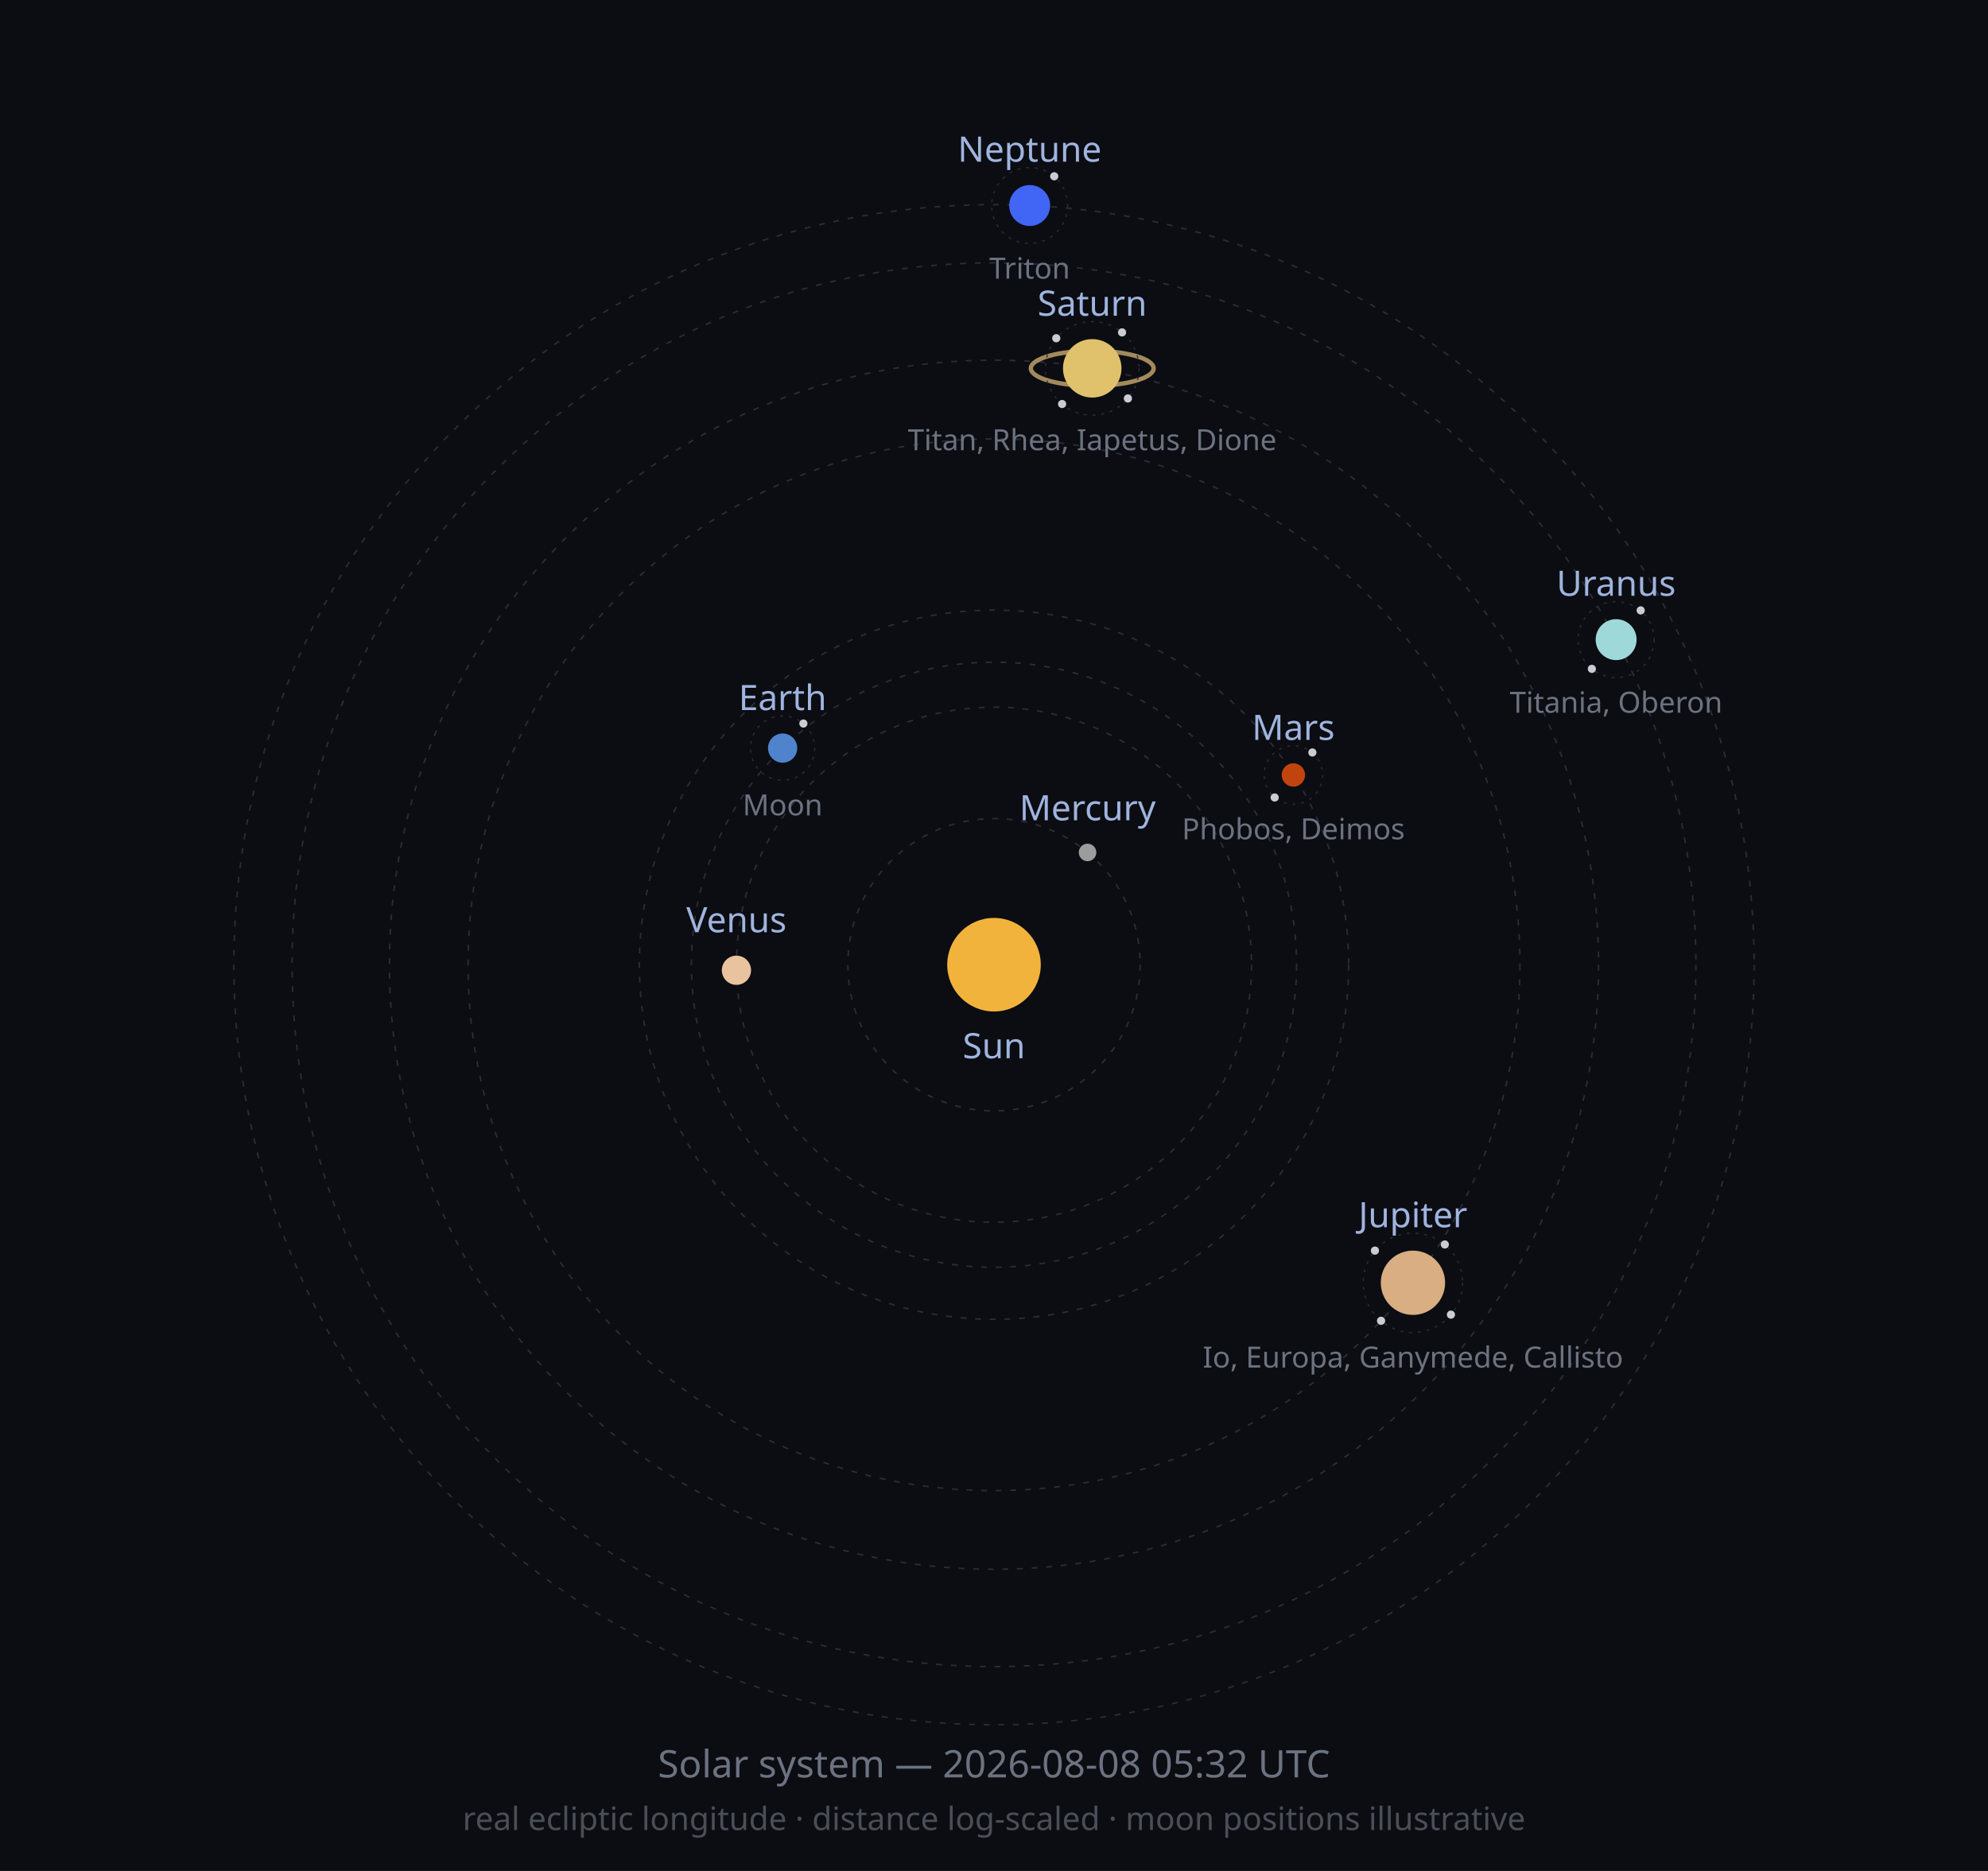
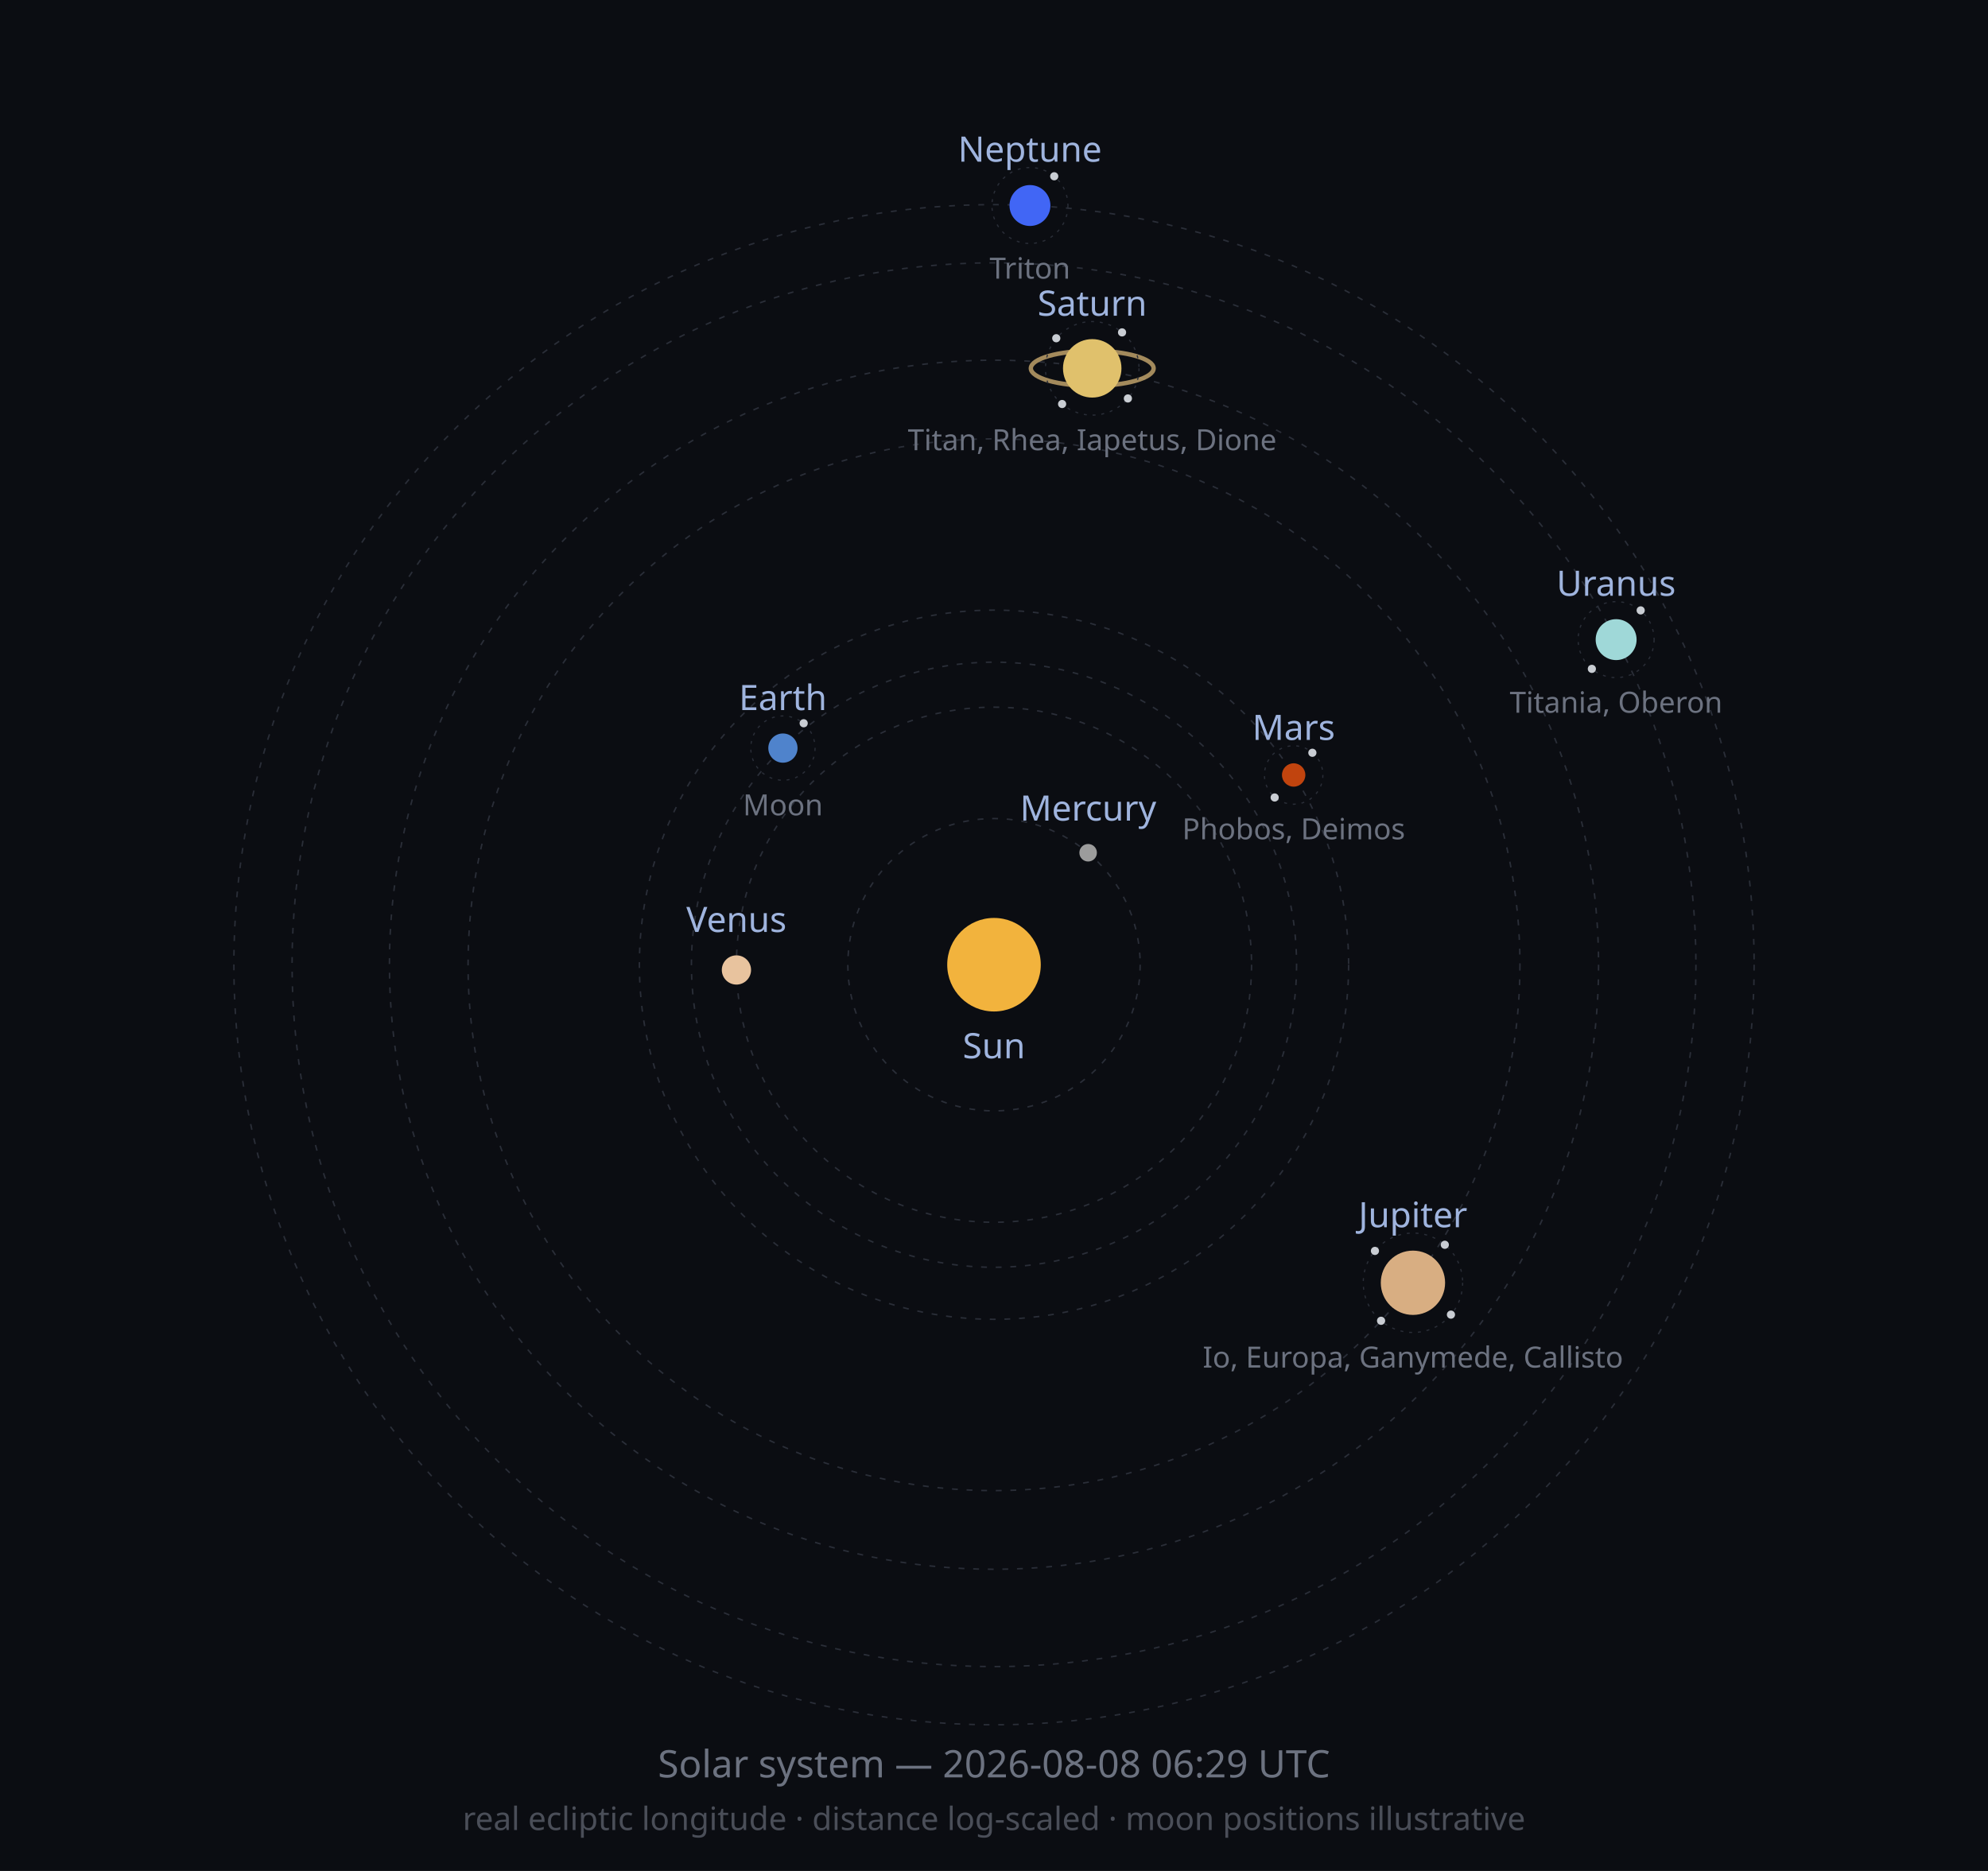
<svg xmlns="http://www.w3.org/2000/svg" width="680" height="640" viewBox="0 0 680 640" role="img">
  <defs>
    <marker id="arrow" viewBox="0 0 10 10" refX="8" refY="5" markerWidth="6" markerHeight="6" orient="auto-start-reverse">
      <path d="M2 1L8 5L2 9" fill="none" stroke="context-stroke" stroke-width="1.5" stroke-linecap="round" stroke-linejoin="round" />
    </marker>
  </defs>
  <style>
  .orbit { fill: none; stroke: #2A2E38; stroke-width: 0.5; stroke-dasharray: 2 3; }
  .moonorbit { fill: none; stroke: #2A2E38; stroke-width: 0.4; stroke-dasharray: 1 2; }
  .lbl { font-family: sans-serif; font-size: 12px; fill: #9FB4DE; }
  .moonlbl { font-family: sans-serif; font-size: 10px; fill: #6C7280; }
</style>
  <rect width="680" height="640" fill="#0B0D12" />
  <circle class="orbit" cx="340" cy="330" r="50.0" />
  <circle class="orbit" cx="340" cy="330" r="88.1" />
  <circle class="orbit" cx="340" cy="330" r="103.5" />
  <circle class="orbit" cx="340" cy="330" r="121.3" />
  <circle class="orbit" cx="340" cy="330" r="179.9" />
  <circle class="orbit" cx="340" cy="330" r="206.8" />
  <circle class="orbit" cx="340" cy="330" r="240.1" />
  <circle class="orbit" cx="340" cy="330" r="260.0" />
  <circle cx="340" cy="330" r="16" fill="#F2B33D" />
  <text class="lbl" x="340" y="362" text-anchor="middle">Sun</text>
-   <circle cx="372.0" cy="291.6" r="3" fill="#9C9C9C" />
-   <text class="lbl" x="372.0" y="280.6" text-anchor="middle">Mercury</text>
-   <circle cx="251.9" cy="331.9" r="5" fill="#E8C39E" />
-   <text class="lbl" x="251.9" y="318.9" text-anchor="middle">Venus</text>
-   <circle cx="267.7" cy="255.9" r="5" fill="#4F83CC" />
-   <circle class="moonorbit" cx="267.7" cy="255.9" r="11" />
-   <circle cx="274.8" cy="247.5" r="1.4" fill="#C9CDD3" />
-   <text class="moonlbl" x="267.7" y="278.9" text-anchor="middle">Moon</text>
-   <text class="lbl" x="267.7" y="242.9" text-anchor="middle">Earth</text>
-   <circle cx="442.4" cy="265.1" r="4" fill="#C1440E" />
-   <circle class="moonorbit" cx="442.4" cy="265.1" r="10" />
-   <circle cx="448.9" cy="257.4" r="1.4" fill="#C9CDD3" />
+   <circle cx="372.2" cy="291.7" r="3" fill="#9C9C9C" />
+   <text class="lbl" x="372.2" y="280.7" text-anchor="middle">Mercury</text>
+   <circle cx="251.9" cy="331.8" r="5" fill="#E8C39E" />
+   <text class="lbl" x="251.9" y="318.8" text-anchor="middle">Venus</text>
+   <circle cx="267.8" cy="255.9" r="5" fill="#4F83CC" />
+   <circle class="moonorbit" cx="267.8" cy="255.9" r="11" />
+   <circle cx="274.9" cy="247.4" r="1.4" fill="#C9CDD3" />
+   <text class="moonlbl" x="267.8" y="278.9" text-anchor="middle">Moon</text>
+   <text class="lbl" x="267.8" y="242.9" text-anchor="middle">Earth</text>
+   <circle cx="442.5" cy="265.1" r="4" fill="#C1440E" />
+   <circle class="moonorbit" cx="442.5" cy="265.1" r="10" />
+   <circle cx="448.9" cy="257.5" r="1.4" fill="#C9CDD3" />
  <circle cx="436.0" cy="272.8" r="1.4" fill="#C9CDD3" />
-   <text class="moonlbl" x="442.4" y="287.1" text-anchor="middle">Phobos, Deimos</text>
-   <text class="lbl" x="442.4" y="253.1" text-anchor="middle">Mars</text>
+   <text class="moonlbl" x="442.5" y="287.1" text-anchor="middle">Phobos, Deimos</text>
+   <text class="lbl" x="442.5" y="253.1" text-anchor="middle">Mars</text>
  <circle cx="483.3" cy="438.8" r="11" fill="#D8AE82" />
  <circle class="moonorbit" cx="483.3" cy="438.8" r="17" />
-   <circle cx="494.2" cy="425.7" r="1.4" fill="#C9CDD3" />
+   <circle cx="494.2" cy="425.8" r="1.4" fill="#C9CDD3" />
  <circle cx="496.3" cy="449.7" r="1.4" fill="#C9CDD3" />
  <circle cx="472.4" cy="451.8" r="1.4" fill="#C9CDD3" />
-   <circle cx="470.3" cy="427.8" r="1.4" fill="#C9CDD3" />
+   <circle cx="470.3" cy="427.9" r="1.4" fill="#C9CDD3" />
  <text class="moonlbl" x="483.3" y="467.8" text-anchor="middle">Io, Europa, Ganymede, Callisto</text>
  <text class="lbl" x="483.3" y="419.8" text-anchor="middle">Jupiter</text>
  <ellipse cx="373.6" cy="126.0" rx="21.0" ry="6.0" fill="none" stroke="#C9A96E" stroke-width="1.5" opacity="0.8" />
  <circle cx="373.6" cy="126.0" r="10" fill="#E0C16C" />
  <circle class="moonorbit" cx="373.6" cy="126.0" r="16" />
  <circle cx="383.8" cy="113.7" r="1.4" fill="#C9CDD3" />
  <circle cx="385.8" cy="136.3" r="1.4" fill="#C9CDD3" />
  <circle cx="363.3" cy="138.2" r="1.4" fill="#C9CDD3" />
  <circle cx="361.3" cy="115.7" r="1.4" fill="#C9CDD3" />
  <text class="moonlbl" x="373.6" y="154.0" text-anchor="middle">Titan, Rhea, Iapetus, Dione</text>
  <text class="lbl" x="373.6" y="108.0" text-anchor="middle">Saturn</text>
  <circle cx="552.8" cy="218.8" r="7" fill="#9FD8D8" />
  <circle class="moonorbit" cx="552.8" cy="218.8" r="13" />
  <circle cx="561.2" cy="208.8" r="1.4" fill="#C9CDD3" />
  <circle cx="544.5" cy="228.8" r="1.4" fill="#C9CDD3" />
  <text class="moonlbl" x="552.8" y="243.8" text-anchor="middle">Titania, Oberon</text>
  <text class="lbl" x="552.8" y="203.8" text-anchor="middle">Uranus</text>
-   <circle cx="352.2" cy="70.3" r="7" fill="#4166F5" />
-   <circle class="moonorbit" cx="352.2" cy="70.3" r="13" />
+   <circle cx="352.3" cy="70.3" r="7" fill="#4166F5" />
+   <circle class="moonorbit" cx="352.3" cy="70.3" r="13" />
  <circle cx="360.6" cy="60.3" r="1.4" fill="#C9CDD3" />
-   <text class="moonlbl" x="352.2" y="95.3" text-anchor="middle">Triton</text>
-   <text class="lbl" x="352.2" y="55.3" text-anchor="middle">Neptune</text>
-   <text x="340" y="608" font-size="13" fill="#6C7280" text-anchor="middle" font-family="sans-serif">Solar system — 2026-08-08 05:32 UTC</text>
+   <text class="moonlbl" x="352.3" y="95.3" text-anchor="middle">Triton</text>
+   <text class="lbl" x="352.3" y="55.3" text-anchor="middle">Neptune</text>
+   <text x="340" y="608" font-size="13" fill="#6C7280" text-anchor="middle" font-family="sans-serif">Solar system — 2026-08-08 06:29 UTC</text>
  <text x="340" y="626" font-size="11" fill="#4A4E58" text-anchor="middle" font-family="sans-serif">real ecliptic longitude · distance log-scaled · moon positions illustrative</text>
</svg>
